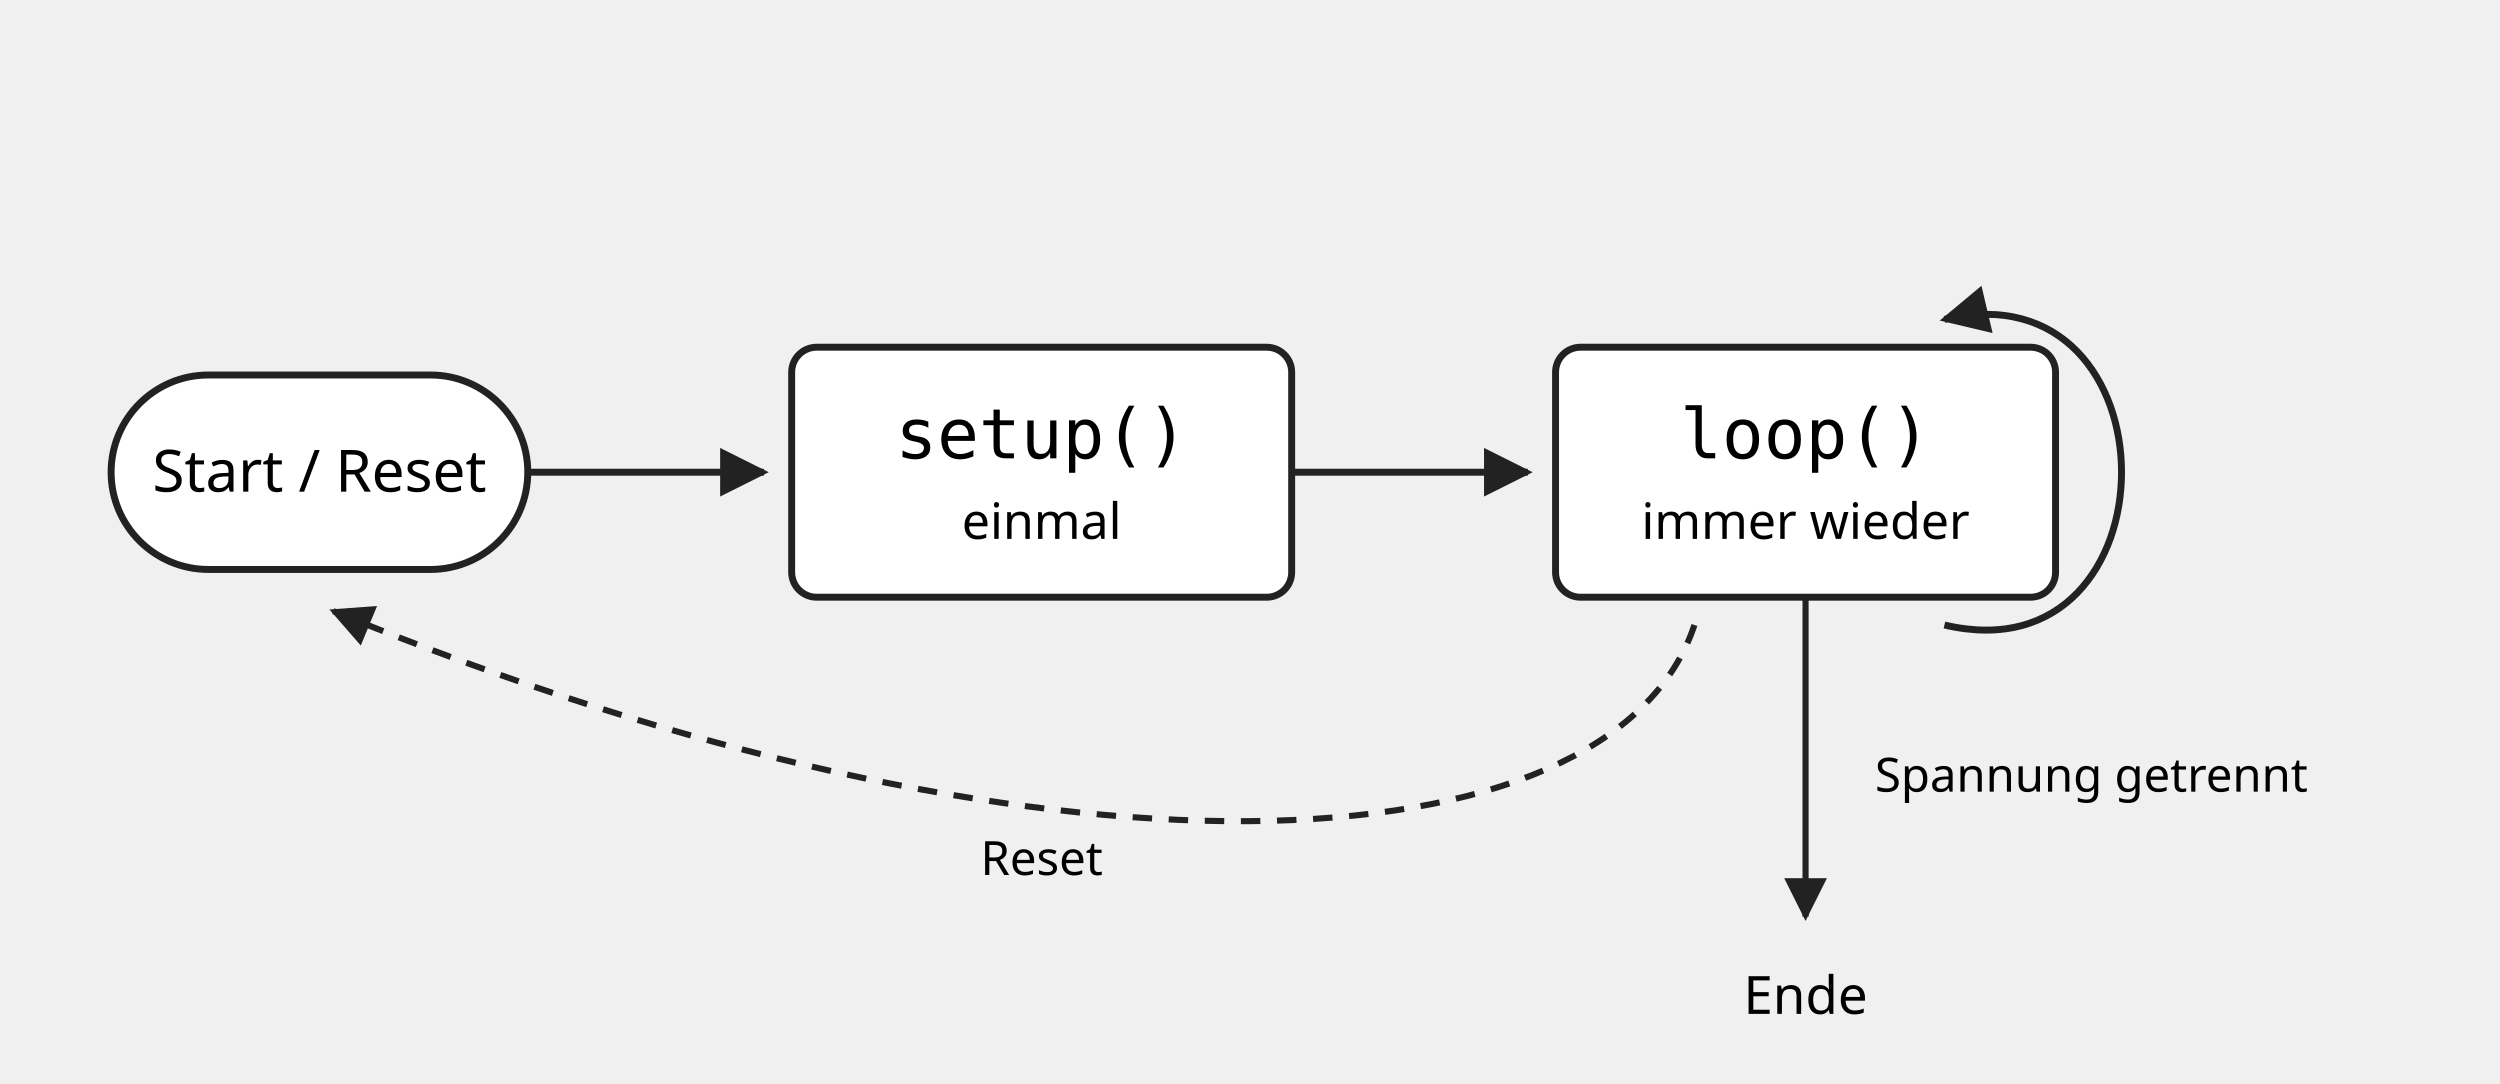
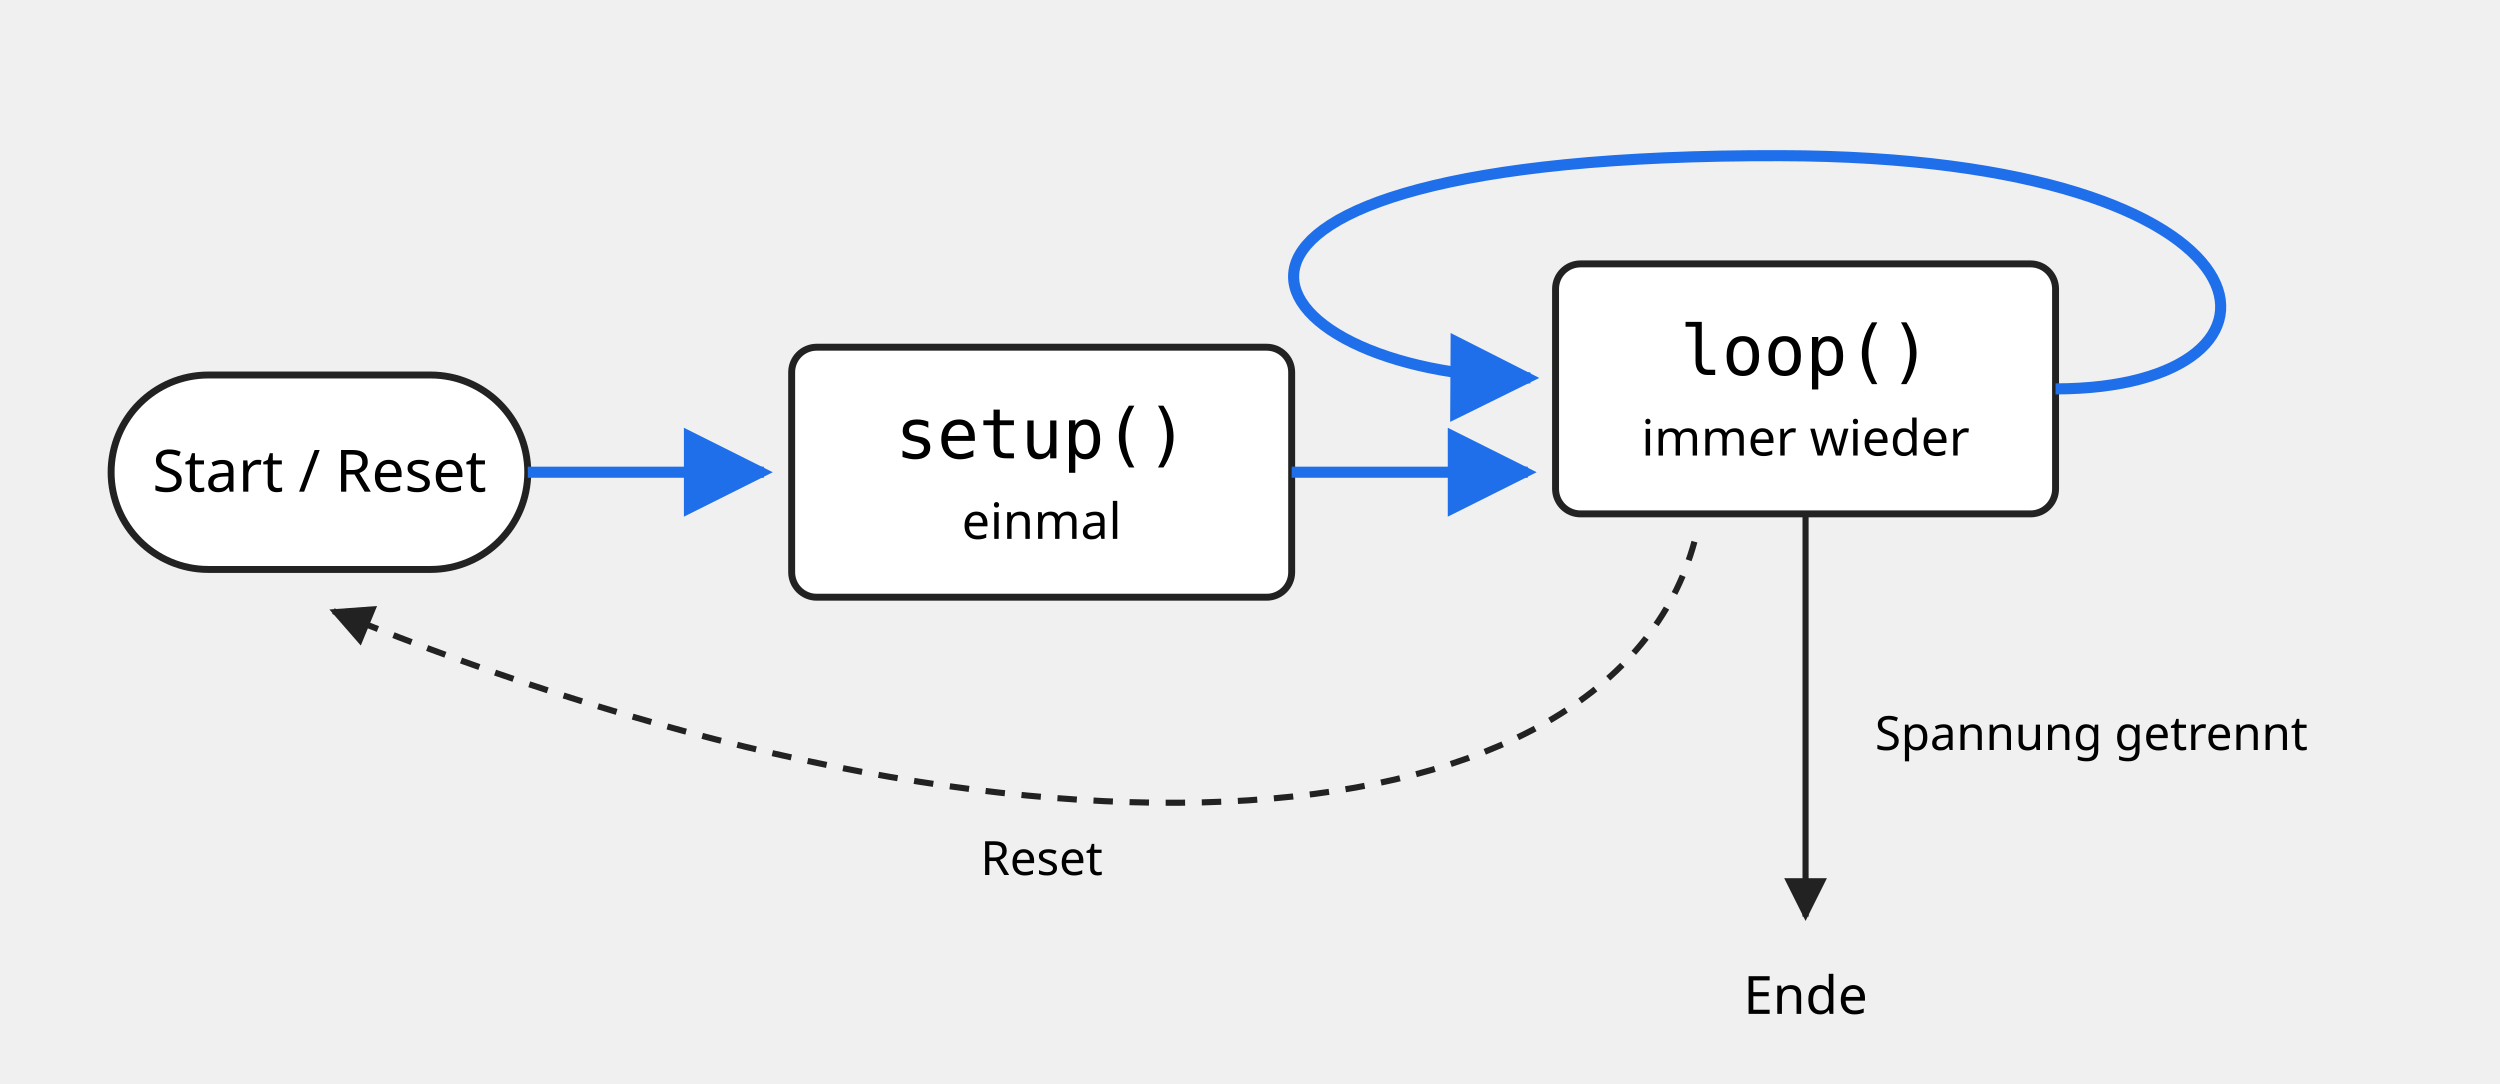
- <svg xmlns="http://www.w3.org/2000/svg" width="900" height="390" viewBox="0 0 900 390">
-   <defs>
+ <svg xmlns="http://www.w3.org/2000/svg" width="900" height="390" viewBox="0 0 900 390" version="1.1" id="svg2">
+   <defs id="defs2">
    <marker id="arrow-end" viewBox="0 0 10 10" refX="9" refY="5" markerWidth="7" markerHeight="7" orient="auto-start-reverse">
-       <path d="M 0 0 L 10 5 L 0 10 z" fill="#222" />
+       <path d="M 0 0 L 10 5 L 0 10 z" fill="#222" id="path1" />
+     </marker>
+     <marker id="arrow-end-blue" viewBox="0 0 10 10" refX="9" refY="5" markerWidth="8" markerHeight="8" orient="auto-start-reverse">
+       <path d="M 0 0 L 10 5 L 0 10 z" fill="#1f6feb" id="path2" />
    </marker>
  </defs>
  <g id="layer-base">
    <g id="start">
      <rect id="start-box" x="40" y="135" width="150" height="70" rx="35" fill="#fff" stroke="#222" stroke-width="2.5" />
      <text id="start-label" x="115" y="177" text-anchor="middle" font-family="sans-serif" font-size="21">Start / Reset</text>
    </g>
-     <line id="start-to-setup" x1="190" y1="170" x2="275" y2="170" stroke="#222" stroke-width="2.5" marker-end="url(#arrow-end)" />
+     <line id="start-to-setup" x1="190" y1="170" x2="275" y2="170" stroke="#1f6feb" stroke-width="4" marker-end="url(#arrow-end-blue)" />
    <g id="setup">
      <rect id="setup-box" x="285" y="125" width="180" height="90" rx="9" fill="#fff" stroke="#222" stroke-width="2.5" />
      <text id="setup-label" x="375" y="165" text-anchor="middle" font-family="monospace" font-size="25">setup()</text>
      <text id="setup-once" x="375" y="194" text-anchor="middle" font-family="sans-serif" font-size="18">einmal</text>
    </g>
-     <line id="setup-to-loop" x1="465" y1="170" x2="550" y2="170" stroke="#222" stroke-width="2.5" marker-end="url(#arrow-end)" />
+     <line id="setup-to-loop" x1="465" y1="170" x2="550" y2="170" stroke="#1f6feb" stroke-width="4" marker-end="url(#arrow-end-blue)" />
    <g id="loop">
-       <rect id="loop-box" x="560" y="125" width="180" height="90" rx="9" fill="#fff" stroke="#222" stroke-width="2.5" />
-       <text id="loop-label" x="650" y="165" text-anchor="middle" font-family="monospace" font-size="25">loop()</text>
-       <text id="loop-repeat-label" x="650" y="194" text-anchor="middle" font-family="sans-serif" font-size="18">immer wieder</text>
-       <path id="loop-repeat-arrow" d="M 700 225 C 785 245, 785 95, 700 115" fill="none" stroke="#222" stroke-width="2.5" marker-end="url(#arrow-end)" />
+       <rect id="loop-box" x="560" y="95" width="180" height="90" rx="9" fill="#fff" stroke="#222" stroke-width="2.5" />
+       <text id="loop-label" x="650" y="135" text-anchor="middle" font-family="monospace" font-size="25">loop()</text>
+       <text id="loop-repeat-label" x="650" y="164" text-anchor="middle" font-family="sans-serif" font-size="18">immer wieder</text>
+       <path id="loop-repeat-arrow" d="m 740,140 c 95,0 85.943,-83.527 -99.057,-83.962 -240.566,-0.566 -195.283,79.434 -90,80" fill="none" stroke="#1f6feb" stroke-width="4" marker-end="url(#arrow-end-blue)" />
    </g>
    <g id="reset-path">
-       <path id="reset-arrow" d="M 610 225 C 580 315, 375 325, 120 220" fill="none" stroke="#222" stroke-width="2.2" stroke-dasharray="7 6" marker-end="url(#arrow-end)" />
+       <path id="reset-arrow" d="M 610 195 C 580 305, 375 325, 120 220" fill="none" stroke="#222" stroke-width="2.2" stroke-dasharray="7 6" marker-end="url(#arrow-end)" />
      <text id="reset-label" x="375" y="315" text-anchor="middle" font-family="sans-serif" font-size="17">Reset</text>
    </g>
    <g id="power-off">
-       <line id="power-off-arrow" x1="650" y1="215" x2="650" y2="330" stroke="#222" stroke-width="2.2" marker-end="url(#arrow-end)" />
-       <text id="power-off-label" x="675" y="285" font-family="sans-serif" font-size="17">Spannung getrennt</text>
+       <line id="power-off-arrow" x1="650" y1="185" x2="650" y2="330" stroke="#222" stroke-width="2.2" marker-end="url(#arrow-end)" />
+       <text id="power-off-label" x="675" y="270" font-family="sans-serif" font-size="17">Spannung getrennt</text>
      <text id="end-label" x="650" y="365" text-anchor="middle" font-family="sans-serif" font-size="19">Ende</text>
    </g>
  </g>
</svg>
